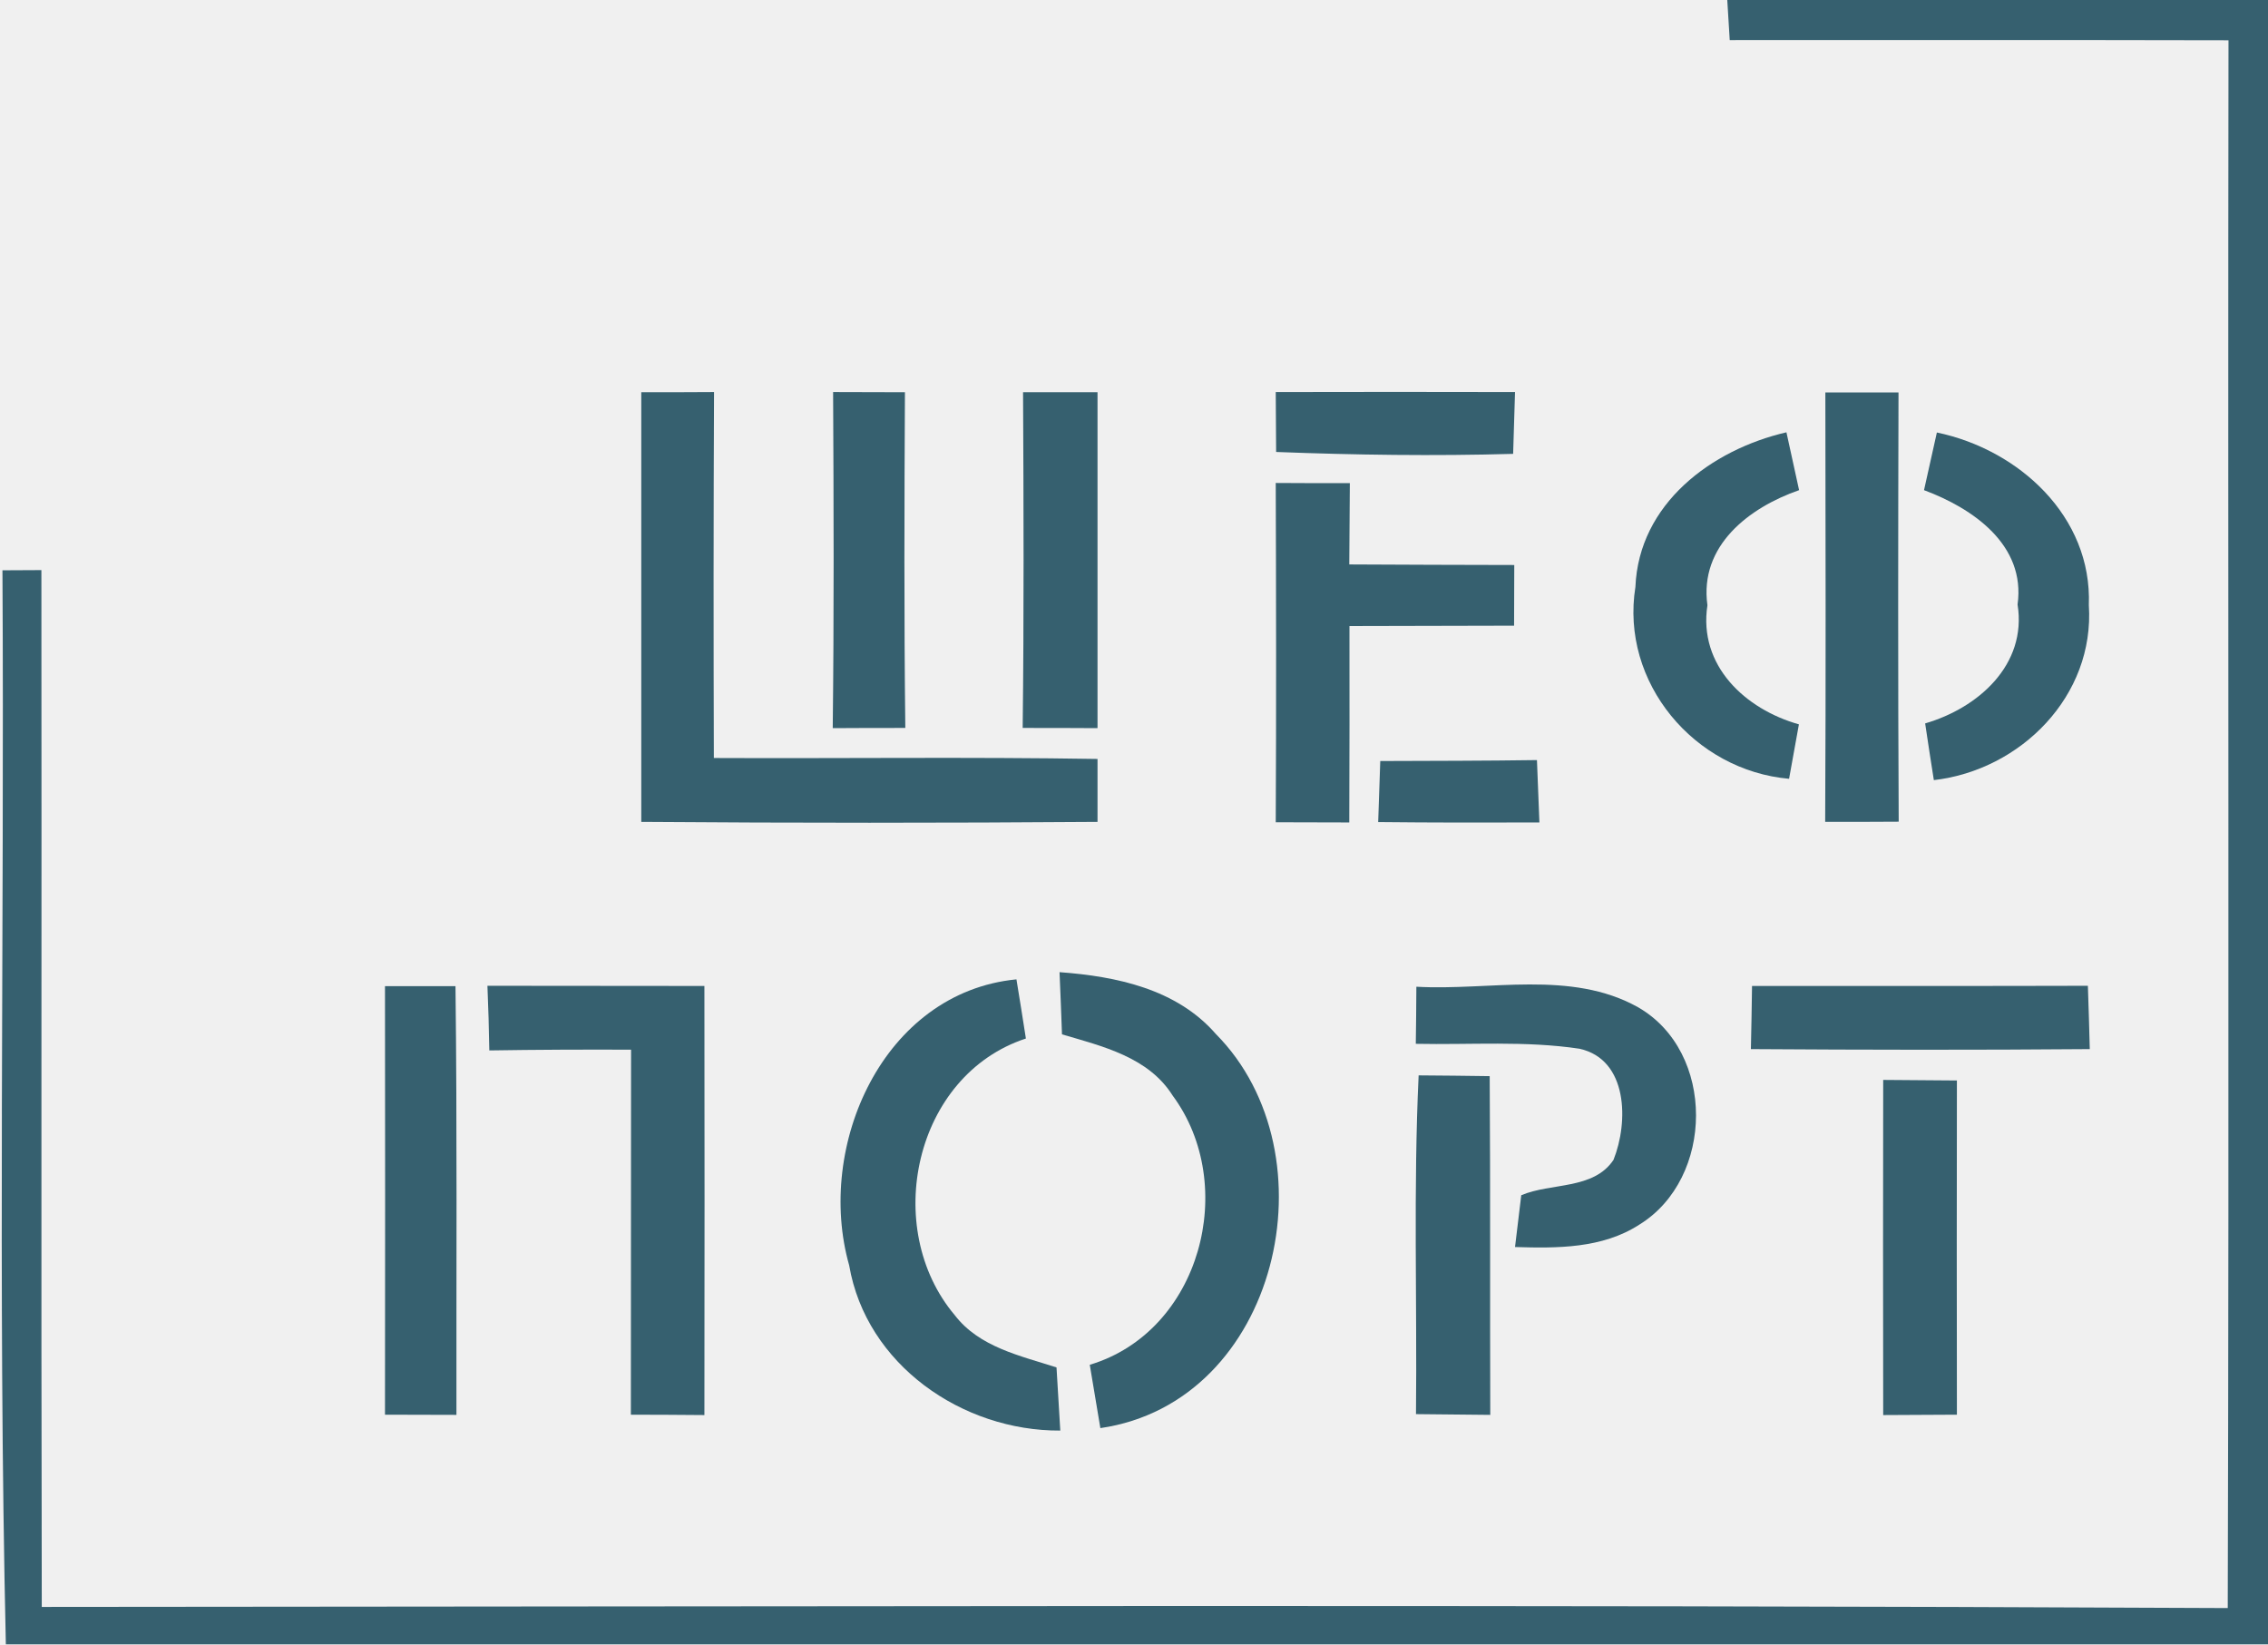
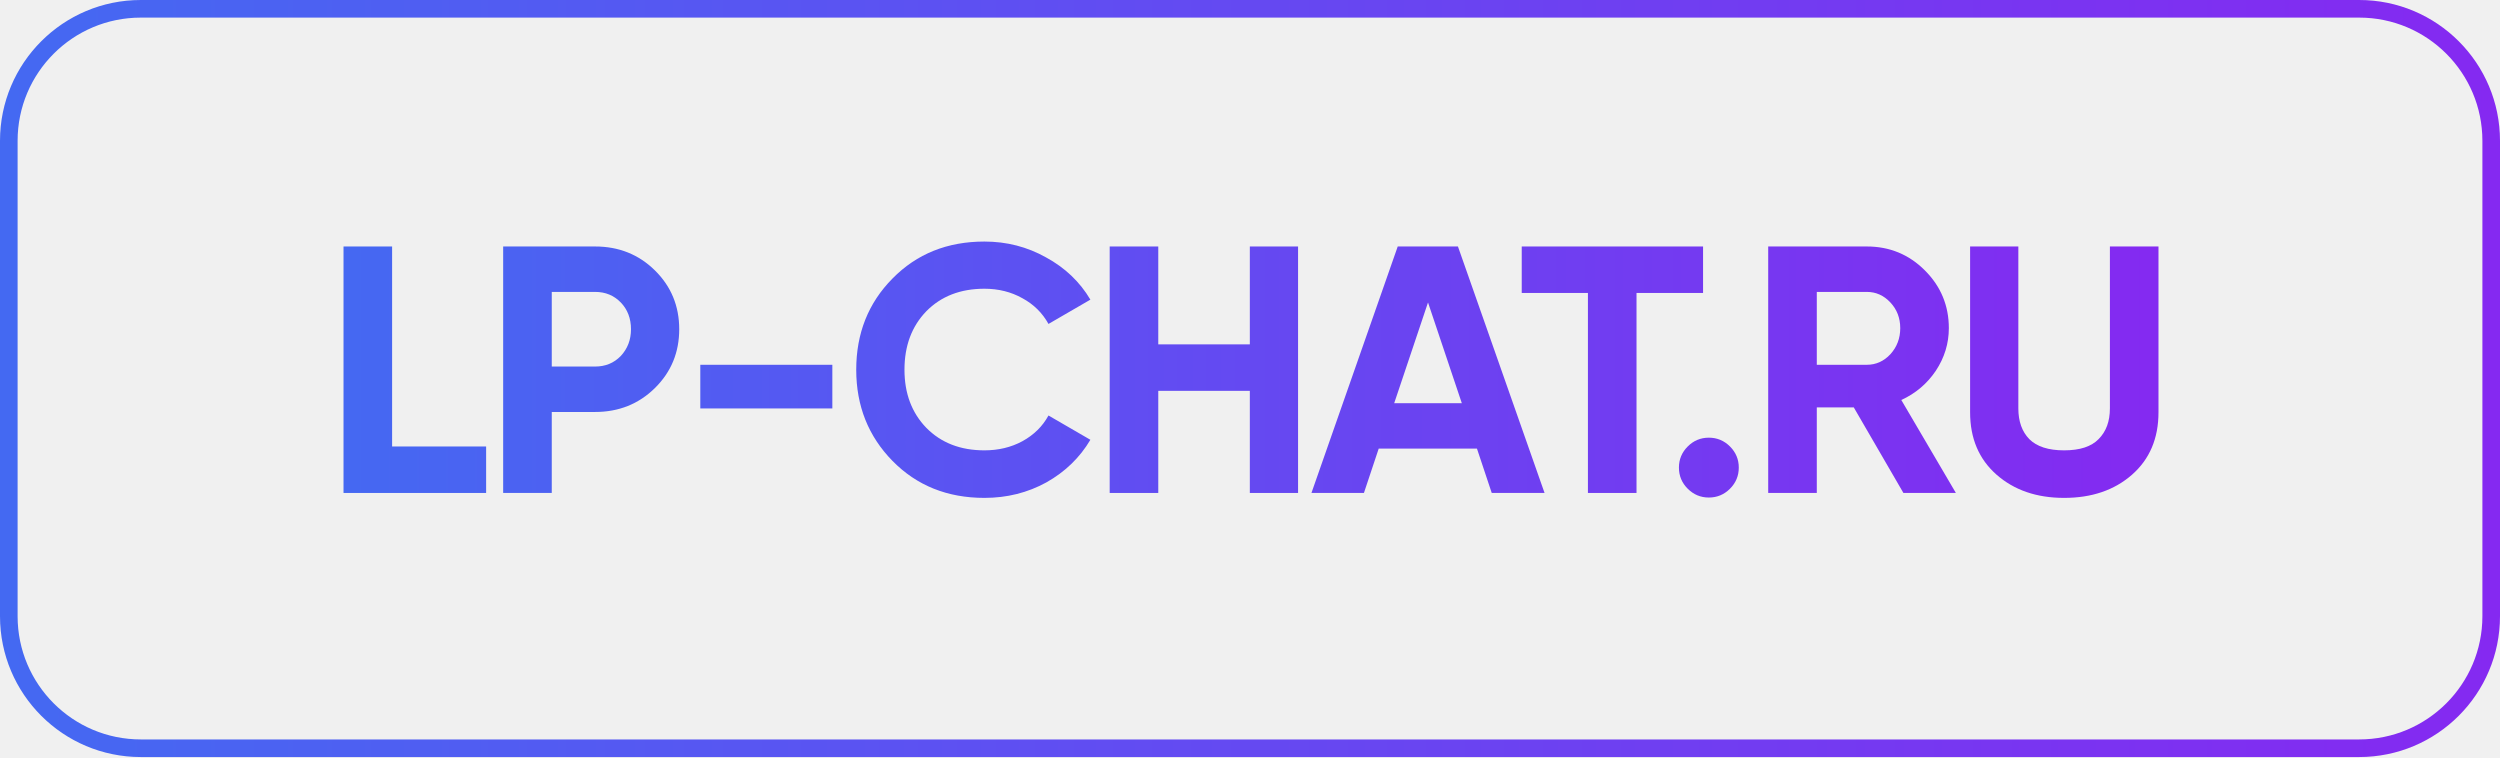
- <svg xmlns="http://www.w3.org/2000/svg" width="120" height="87" viewBox="0 0 120 87" fill="none">
-   <g clip-path="url(#clip0_1_137)">
-     <path opacity="0.97" d="M91.39 0H120V87H0.31C-0.12 68.06 0.24 49.11 0.13 30.17L2.19 30.16C2.21 48.44 2.17 66.72 2.21 85.01C40.76 84.99 79.32 84.88 117.87 85.07C117.95 57.42 117.87 29.77 117.91 2.13C109.12 2.11 100.32 2.12 91.52 2.12C91.49 1.59 91.42 0.53 91.39 0Z" fill="#305B6B" />
-     <path opacity="0.97" d="M33.93 20.75C35.22 20.75 36.5 20.75 37.78 20.74C37.75 27.19 37.75 33.65 37.77 40.1C44.54 40.13 51.31 40.04 58.07 40.15C58.07 40.99 58.07 42.65 58.07 43.48C50.03 43.54 41.98 43.54 33.93 43.48C33.93 35.9 33.93 28.33 33.93 20.75Z" fill="#305B6B" />
-     <path opacity="0.97" d="M44.08 20.74C45.35 20.74 46.61 20.75 47.88 20.75C47.85 26.67 47.83 32.59 47.9 38.51C46.62 38.51 45.34 38.51 44.06 38.52C44.13 32.59 44.11 26.67 44.08 20.74Z" fill="#305B6B" />
-     <path opacity="0.97" d="M54.13 20.75C55.44 20.75 56.76 20.75 58.07 20.75C58.07 26.67 58.07 32.59 58.07 38.52C56.75 38.51 55.43 38.51 54.11 38.51C54.18 32.59 54.16 26.67 54.13 20.75Z" fill="#305B6B" />
-     <path opacity="0.97" d="M67.5 20.74C71.72 20.73 75.94 20.73 80.16 20.74C80.13 21.56 80.09 23.19 80.06 24.01C75.88 24.13 71.7 24.07 67.52 23.91C67.51 23.12 67.51 21.54 67.5 20.74Z" fill="#305B6B" />
-     <path opacity="0.97" d="M96.58 20.76C97.55 20.76 99.48 20.76 100.45 20.76C100.43 28.33 100.42 35.9 100.46 43.47C99.49 43.48 97.55 43.48 96.57 43.48C96.61 35.91 96.59 28.33 96.58 20.76Z" fill="#305B6B" />
-     <path opacity="0.97" d="M86.53 31.05C86.71 26.65 90.55 23.79 94.52 22.87C94.69 23.64 95.02 25.17 95.19 25.93C92.55 26.85 89.9 28.86 90.34 32.02C89.85 35.21 92.34 37.52 95.18 38.32C95.05 39.04 94.79 40.48 94.66 41.2C89.65 40.76 85.72 36.11 86.53 31.05Z" fill="#305B6B" />
-     <path opacity="0.97" d="M102.48 22.88C106.81 23.78 110.7 27.32 110.52 32.01C110.84 36.81 106.92 40.74 102.32 41.27C102.2 40.52 101.97 39.02 101.86 38.27C104.65 37.46 107.26 35.18 106.75 31.98C107.19 28.82 104.38 26.89 101.8 25.93C101.97 25.17 102.31 23.64 102.48 22.88Z" fill="#305B6B" />
-     <path opacity="0.97" d="M67.5 25.55C68.48 25.56 70.44 25.56 71.42 25.56C71.41 26.99 71.4 28.43 71.39 29.86C74.3 29.88 77.21 29.88 80.12 29.89C80.12 30.69 80.11 32.3 80.11 33.1C77.21 33.11 74.3 33.11 71.4 33.12C71.41 36.58 71.4 40.04 71.39 43.51C70.42 43.51 68.47 43.5 67.5 43.5C67.53 37.52 67.52 31.54 67.5 25.55Z" fill="#305B6B" />
-     <path opacity="0.97" d="M73.03 40.26C75.79 40.25 78.56 40.25 81.32 40.21C81.35 41.03 81.42 42.68 81.45 43.51C78.61 43.52 75.76 43.52 72.92 43.49C72.95 42.68 73 41.07 73.03 40.26Z" fill="#305B6B" />
-     <path opacity="0.97" d="M20.37 52.17C21.61 52.17 22.86 52.17 24.1 52.17C24.19 59.73 24.14 67.29 24.15 74.85C22.89 74.85 21.63 74.84 20.37 74.84C20.38 67.28 20.38 59.73 20.37 52.17Z" fill="#305B6B" />
-     <path opacity="0.97" d="M25.79 52.15C29.62 52.16 33.44 52.15 37.27 52.16C37.28 59.73 37.28 67.3 37.27 74.86C35.97 74.85 34.67 74.84 33.38 74.84C33.39 68.4 33.38 61.96 33.39 55.53C30.89 55.52 28.39 55.53 25.89 55.57C25.87 54.43 25.84 53.29 25.79 52.15Z" fill="#305B6B" />
-     <path opacity="0.97" d="M44.93 66.94C43.14 60.63 46.72 52.5 53.78 51.81C53.91 52.59 54.16 54.16 54.28 54.94C48.36 56.88 46.63 64.98 50.52 69.58C51.82 71.27 53.98 71.72 55.9 72.34C55.95 73.17 56.05 74.84 56.1 75.68C50.92 75.71 45.83 72.2 44.93 66.94Z" fill="#305B6B" />
-     <path opacity="0.97" d="M56.06 51.43C59.07 51.65 62.26 52.32 64.33 54.7C70.64 61.06 67.66 74.18 58.22 75.55C58.08 74.71 57.8 73.04 57.66 72.2C63.53 70.44 65.56 62.7 62.04 57.95C60.76 55.92 58.33 55.35 56.19 54.72C56.16 53.9 56.1 52.26 56.06 51.43Z" fill="#305B6B" />
-     <path opacity="0.97" d="M74.94 52.2C78.82 52.42 83.11 51.3 86.66 53.28C90.79 55.64 90.71 62.35 86.73 64.79C84.78 66.05 82.39 66.04 80.16 65.97C80.24 65.29 80.41 63.91 80.49 63.23C82.07 62.56 84.31 62.95 85.37 61.36C86.17 59.37 86.15 56.05 83.57 55.48C80.71 55.05 77.79 55.28 74.91 55.22C74.92 54.47 74.94 52.96 74.94 52.2Z" fill="#305B6B" />
-     <path opacity="0.97" d="M92.7 52.16C98.63 52.15 104.55 52.17 110.47 52.15C110.5 52.98 110.55 54.66 110.57 55.5C104.59 55.55 98.62 55.54 92.64 55.5C92.66 54.67 92.69 52.99 92.7 52.16Z" fill="#305B6B" />
-     <path opacity="0.97" d="M75.06 56.89C76.31 56.9 77.57 56.91 78.82 56.93C78.86 62.9 78.83 68.88 78.85 74.85C77.54 74.84 76.23 74.82 74.92 74.81C74.98 68.83 74.78 62.86 75.06 56.89Z" fill="#305B6B" />
-     <path opacity="0.97" d="M99.64 57.13C100.94 57.14 102.24 57.15 103.54 57.16C103.53 63.05 103.53 68.94 103.54 74.84C102.24 74.85 100.94 74.85 99.64 74.86C99.63 68.95 99.63 63.04 99.64 57.13Z" fill="#305B6B" />
-   </g>
+ <svg xmlns="http://www.w3.org/2000/svg" width="142" height="43" viewBox="0 0 142 43" fill="none">
+   <path fill-rule="evenodd" clip-rule="evenodd" d="M134 1H8C4.134 1 1 4.134 1 8V35C1 38.866 4.134 42 8 42H134C137.866 42 141 38.866 141 35V8C141 4.134 137.866 1 134 1ZM8 0C3.582 0 0 3.582 0 8V35C0 39.418 3.582 43 8 43H134C138.418 43 142 39.418 142 35V8C142 3.582 138.418 0 134 0H8Z" fill="url(#paint0_linear_218_2121)" />
+   <path d="M22.272 25.36H27.612V28H19.512V14H22.272V25.36Z" fill="url(#paint1_linear_218_2121)" />
+   <path d="M33.8 14C35.146 14 36.28 14.453 37.2 15.36C38.12 16.267 38.58 17.38 38.58 18.7C38.58 20.02 38.12 21.133 37.2 22.04C36.28 22.947 35.146 23.4 33.8 23.4H31.34V28H28.58V14H33.8ZM33.8 20.82C34.386 20.82 34.873 20.62 35.26 20.22C35.646 19.807 35.84 19.3 35.84 18.7C35.84 18.087 35.646 17.58 35.26 17.18C34.873 16.78 34.386 16.58 33.8 16.58H31.34V20.82H33.8Z" fill="url(#paint2_linear_218_2121)" />
+   <path d="M39.777 23.2V20.72H47.277V23.2H39.777Z" fill="url(#paint3_linear_218_2121)" />
+   <path d="M55.914 28.28C53.808 28.28 52.068 27.58 50.694 26.18C49.321 24.78 48.634 23.053 48.634 21C48.634 18.933 49.321 17.207 50.694 15.82C52.068 14.42 53.808 13.72 55.914 13.72C57.181 13.72 58.348 14.02 59.414 14.62C60.494 15.207 61.334 16.007 61.934 17.02L59.554 18.4C59.208 17.773 58.714 17.287 58.074 16.94C57.434 16.58 56.714 16.4 55.914 16.4C54.554 16.4 53.454 16.827 52.614 17.68C51.788 18.533 51.374 19.64 51.374 21C51.374 22.347 51.788 23.447 52.614 24.3C53.454 25.153 54.554 25.58 55.914 25.58C56.714 25.58 57.434 25.407 58.074 25.06C58.728 24.7 59.221 24.213 59.554 23.6L61.934 24.98C61.334 25.993 60.501 26.8 59.434 27.4C58.368 27.987 57.194 28.28 55.914 28.28Z" fill="url(#paint4_linear_218_2121)" />
+   <path d="M70.99 14H73.73V28H70.99V22.2H65.79V28H63.03V14H65.79V19.56H70.99V14Z" fill="url(#paint5_linear_218_2121)" />
+   <path d="M84.731 28L83.891 25.48H78.311L77.471 28H74.49L79.391 14H82.811L87.731 28H84.731ZM79.191 22.9H83.031L81.111 17.18L79.191 22.9Z" fill="url(#paint6_linear_218_2121)" />
+   <path d="M96.734 14V16.64H92.954V28H90.194V16.64H86.434V14H96.734Z" fill="url(#paint7_linear_218_2121)" />
+   <path d="M98.263 27.76C97.93 28.093 97.529 28.26 97.063 28.26C96.596 28.26 96.196 28.093 95.863 27.76C95.529 27.427 95.363 27.027 95.363 26.56C95.363 26.093 95.529 25.693 95.863 25.36C96.196 25.027 96.596 24.86 97.063 24.86C97.529 24.86 97.93 25.027 98.263 25.36C98.596 25.693 98.763 26.093 98.763 26.56C98.763 27.027 98.596 27.427 98.263 27.76Z" fill="url(#paint8_linear_218_2121)" />
+   <path d="M108.114 28L105.294 23.14H103.194V28H100.434V14H106.034C107.328 14 108.428 14.453 109.334 15.36C110.241 16.267 110.694 17.36 110.694 18.64C110.694 19.507 110.448 20.313 109.954 21.06C109.461 21.793 108.808 22.347 107.994 22.72L111.094 28H108.114ZM103.194 16.58V20.72H106.034C106.554 20.72 107.001 20.52 107.374 20.12C107.748 19.707 107.934 19.213 107.934 18.64C107.934 18.067 107.748 17.58 107.374 17.18C107.001 16.78 106.554 16.58 106.034 16.58H103.194Z" fill="url(#paint9_linear_218_2121)" />
+   <path d="M117.242 28.28C115.682 28.28 114.402 27.84 113.402 26.96C112.402 26.08 111.902 24.9 111.902 23.42V14H114.642V23.2C114.642 23.933 114.849 24.513 115.262 24.94C115.689 25.367 116.349 25.58 117.242 25.58C118.135 25.58 118.789 25.367 119.202 24.94C119.629 24.513 119.842 23.933 119.842 23.2V14H122.602V23.42C122.602 24.9 122.102 26.08 121.102 26.96C120.102 27.84 118.815 28.28 117.242 28.28Z" fill="url(#paint10_linear_218_2121)" />
  <defs>
-     <clipPath id="clip0_1_137">
-       <rect width="120" height="87" fill="white" />
-     </clipPath>
+     <linearGradient id="paint0_linear_218_2121" x1="0" y1="21.5" x2="142" y2="21.5" gradientUnits="userSpaceOnUse">
+       <stop stop-color="#4469F2" />
+       <stop offset="1" stop-color="#8529F1" />
+     </linearGradient>
+     <linearGradient id="paint1_linear_218_2121" x1="18" y1="21.5" x2="124" y2="21.5" gradientUnits="userSpaceOnUse">
+       <stop stop-color="#4469F2" />
+       <stop offset="1" stop-color="#8529F1" />
+     </linearGradient>
+     <linearGradient id="paint2_linear_218_2121" x1="18" y1="21.5" x2="124" y2="21.5" gradientUnits="userSpaceOnUse">
+       <stop stop-color="#4469F2" />
+       <stop offset="1" stop-color="#8529F1" />
+     </linearGradient>
+     <linearGradient id="paint3_linear_218_2121" x1="18" y1="21.5" x2="124" y2="21.5" gradientUnits="userSpaceOnUse">
+       <stop stop-color="#4469F2" />
+       <stop offset="1" stop-color="#8529F1" />
+     </linearGradient>
+     <linearGradient id="paint4_linear_218_2121" x1="18" y1="21.5" x2="124" y2="21.5" gradientUnits="userSpaceOnUse">
+       <stop stop-color="#4469F2" />
+       <stop offset="1" stop-color="#8529F1" />
+     </linearGradient>
+     <linearGradient id="paint5_linear_218_2121" x1="18" y1="21.5" x2="124" y2="21.5" gradientUnits="userSpaceOnUse">
+       <stop stop-color="#4469F2" />
+       <stop offset="1" stop-color="#8529F1" />
+     </linearGradient>
+     <linearGradient id="paint6_linear_218_2121" x1="18" y1="21.5" x2="124" y2="21.5" gradientUnits="userSpaceOnUse">
+       <stop stop-color="#4469F2" />
+       <stop offset="1" stop-color="#8529F1" />
+     </linearGradient>
+     <linearGradient id="paint7_linear_218_2121" x1="18" y1="21.5" x2="124" y2="21.5" gradientUnits="userSpaceOnUse">
+       <stop stop-color="#4469F2" />
+       <stop offset="1" stop-color="#8529F1" />
+     </linearGradient>
+     <linearGradient id="paint8_linear_218_2121" x1="18" y1="21.5" x2="124" y2="21.5" gradientUnits="userSpaceOnUse">
+       <stop stop-color="#4469F2" />
+       <stop offset="1" stop-color="#8529F1" />
+     </linearGradient>
+     <linearGradient id="paint9_linear_218_2121" x1="18" y1="21.5" x2="124" y2="21.5" gradientUnits="userSpaceOnUse">
+       <stop stop-color="#4469F2" />
+       <stop offset="1" stop-color="#8529F1" />
+     </linearGradient>
+     <linearGradient id="paint10_linear_218_2121" x1="18" y1="21.5" x2="124" y2="21.5" gradientUnits="userSpaceOnUse">
+       <stop stop-color="#4469F2" />
+       <stop offset="1" stop-color="#8529F1" />
+     </linearGradient>
  </defs>
</svg>
